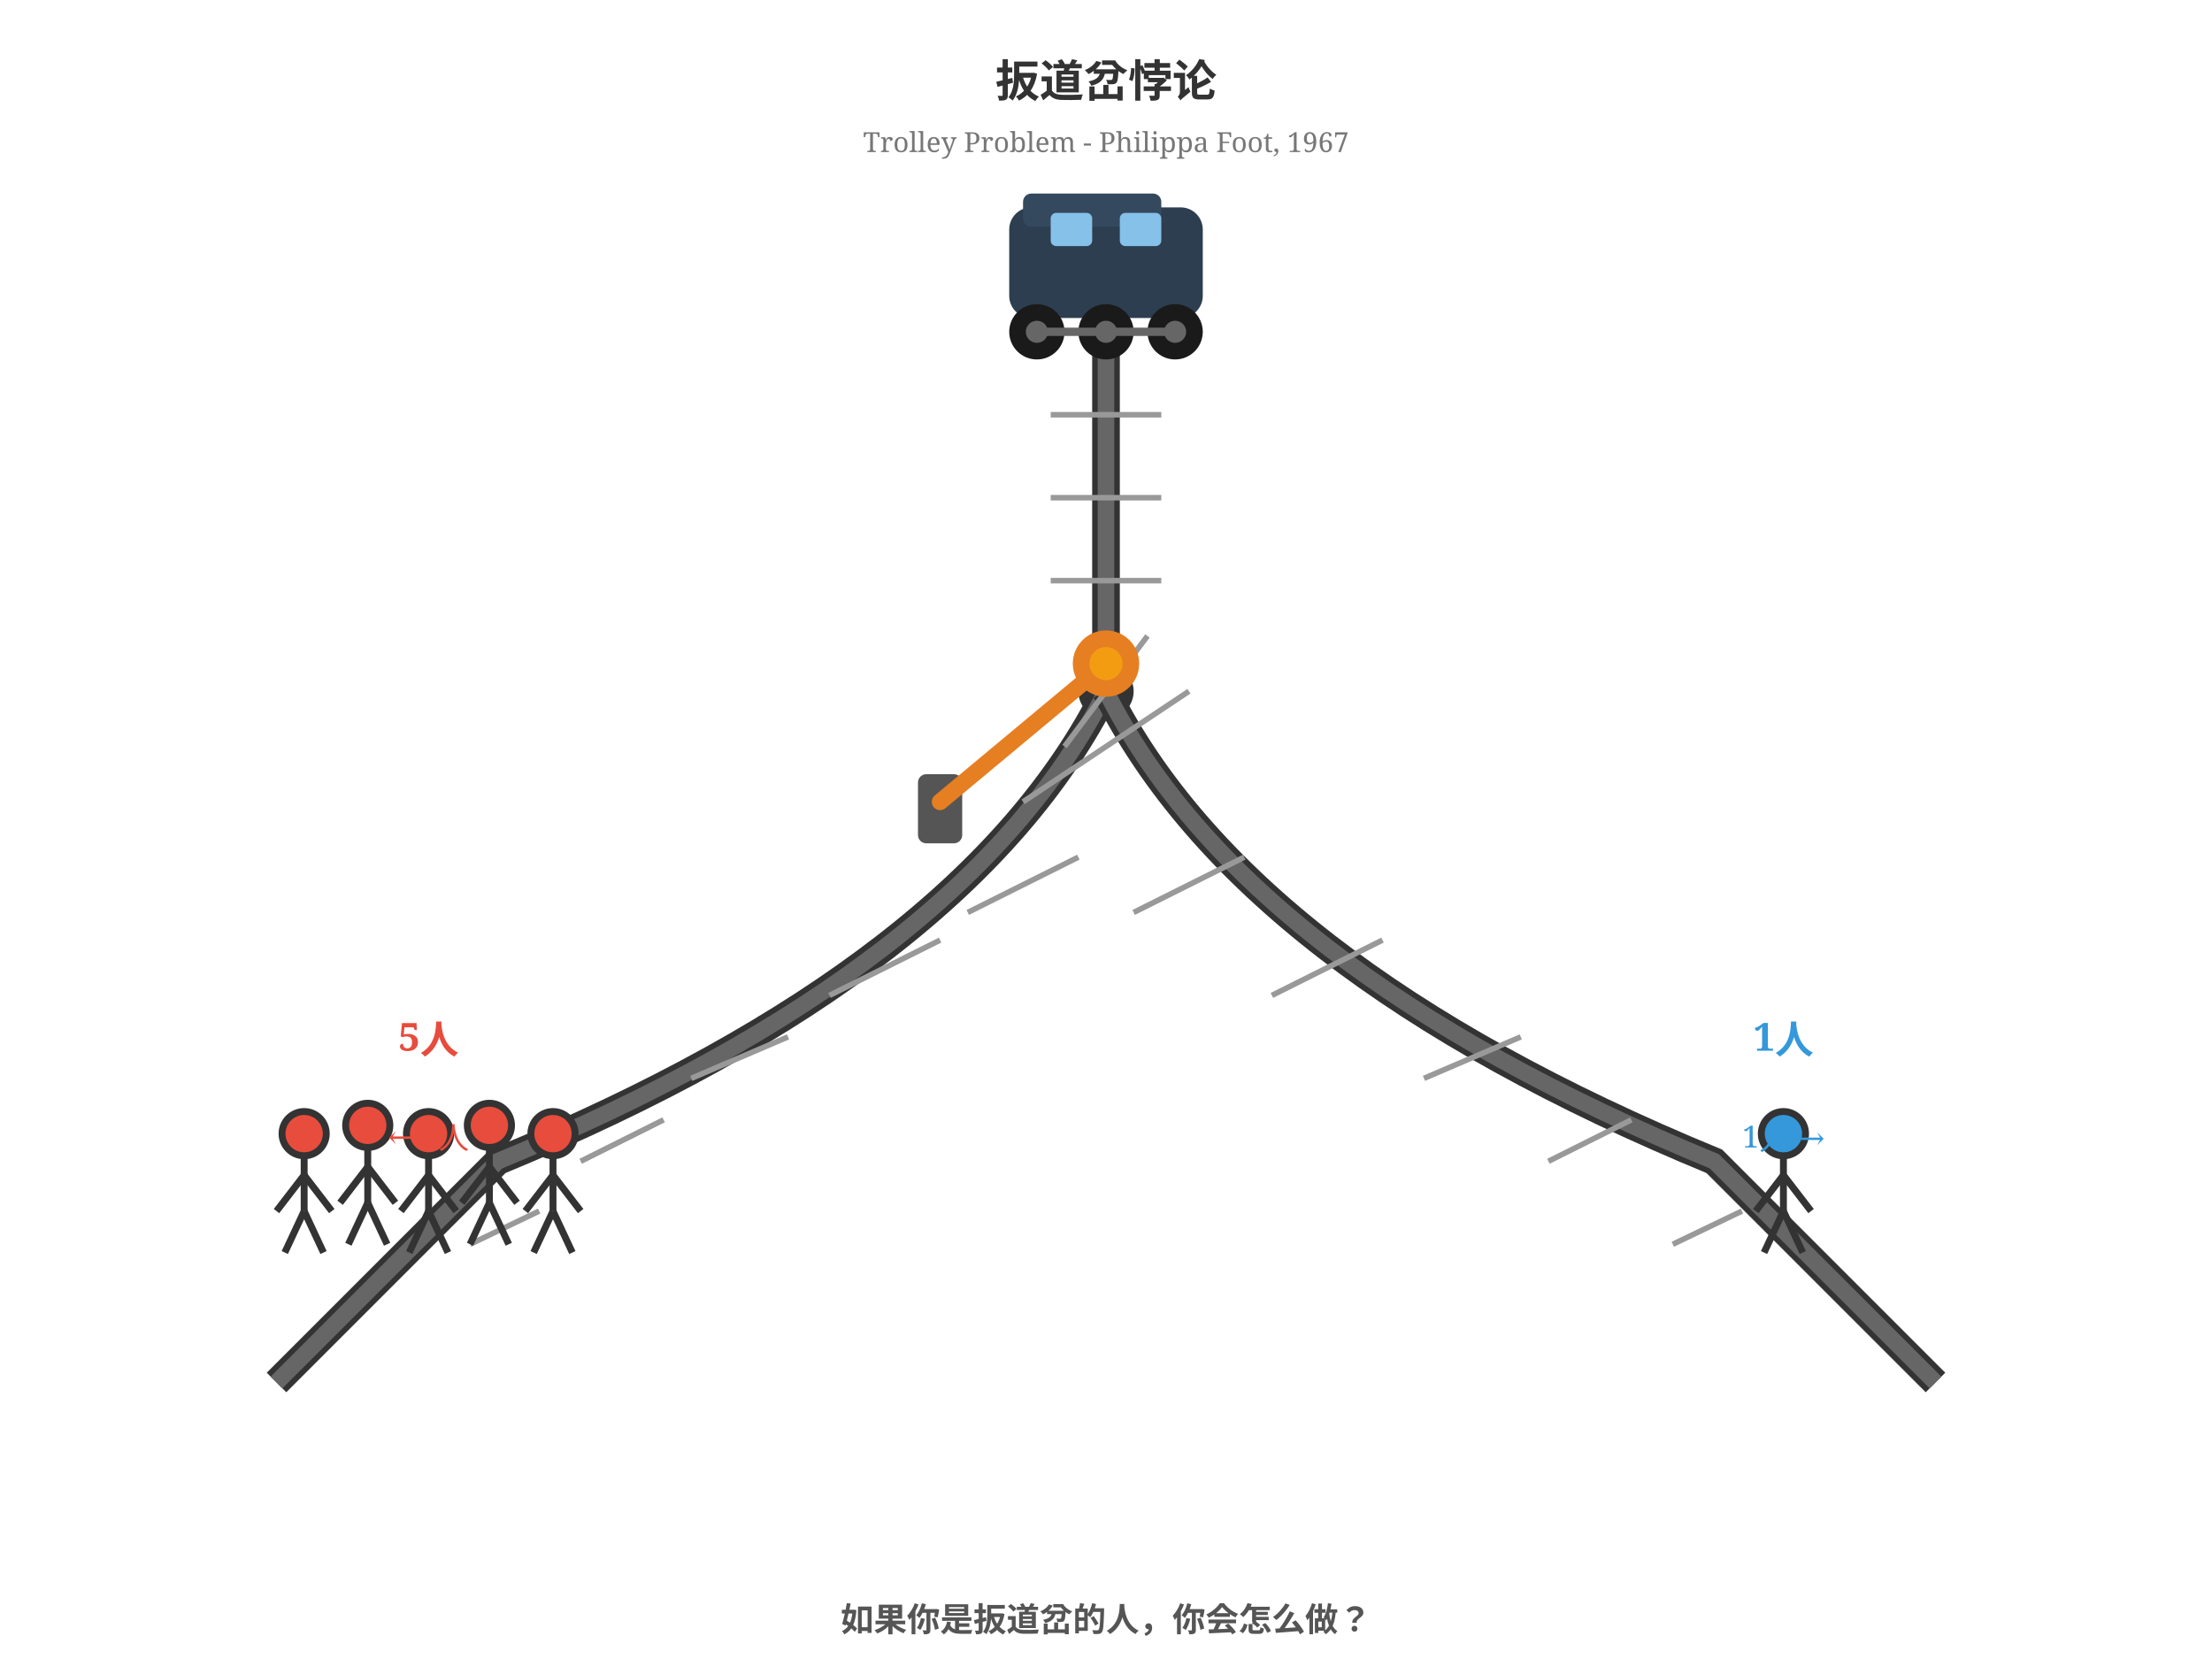
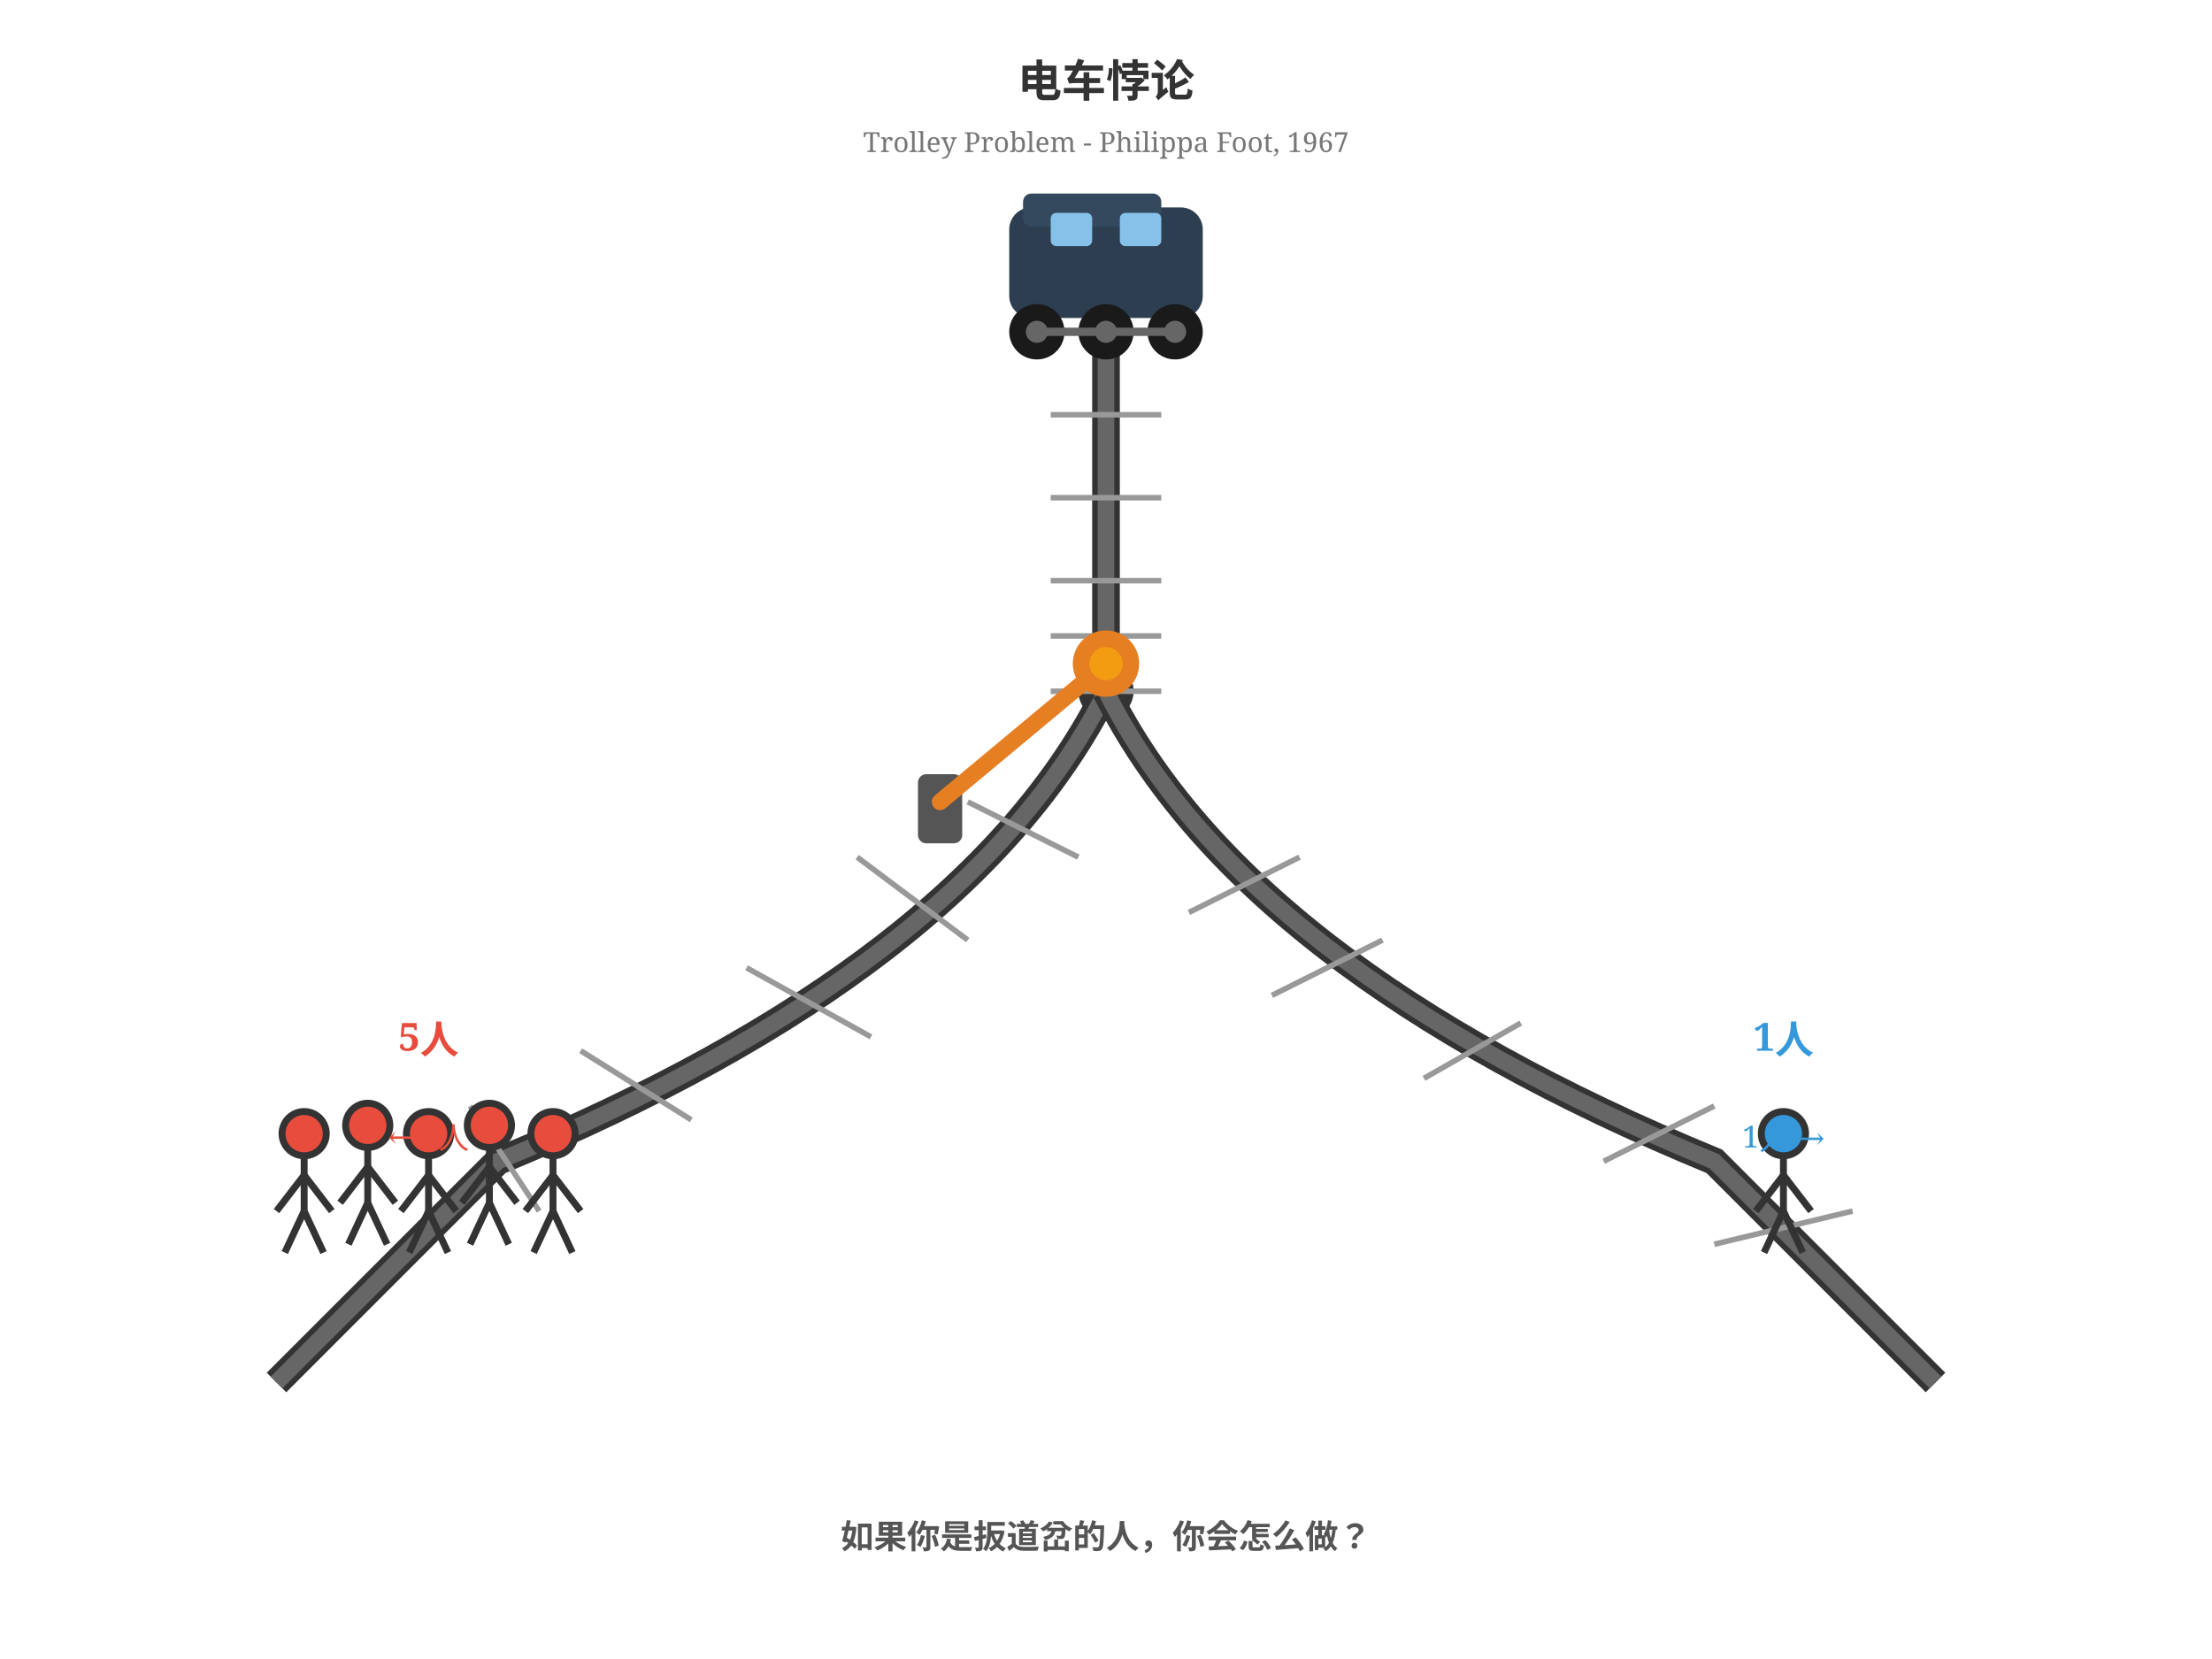
<svg xmlns="http://www.w3.org/2000/svg" viewBox="0 0 800 600" style="font-family: 'Songti SC', serif; background: #fefefe;">
  <rect width="800" height="600" fill="white" />
-   <text x="400" y="35" text-anchor="middle" font-size="16" font-weight="bold" fill="#333">扳道岔悖论</text>
+   <text x="400" y="35" text-anchor="middle" font-size="16" font-weight="bold" fill="#333">电车悖论</text>
  <text x="400" y="55" text-anchor="middle" font-size="10" fill="#777">Trolley Problem - Philippa Foot, 1967</text>
  <path d="M400 80 L400 250" fill="none" stroke="#333" stroke-width="10" />
  <path d="M400 80 L400 250" fill="none" stroke="#666" stroke-width="6" />
  <circle cx="400" cy="250" r="10" fill="#333" />
  <path d="M400 250 Q350 350 180 420 L100 500" fill="none" stroke="#333" stroke-width="10" />
  <path d="M400 250 Q350 350 180 420 L100 500" fill="none" stroke="#666" stroke-width="6" />
  <path d="M400 250 Q450 350 620 420 L700 500" fill="none" stroke="#333" stroke-width="10" />
  <path d="M400 250 Q450 350 620 420 L700 500" fill="none" stroke="#666" stroke-width="6" />
  <g stroke="#999" stroke-width="2">
    <line x1="380" y1="120" x2="420" y2="120" />
    <line x1="380" y1="150" x2="420" y2="150" />
    <line x1="380" y1="180" x2="420" y2="180" />
    <line x1="380" y1="210" x2="420" y2="210" />
-     <line x1="385" y1="270" x2="415" y2="230" />
-     <line x1="370" y1="290" x2="430" y2="250" />
-     <line x1="350" y1="330" x2="390" y2="310" />
-     <line x1="300" y1="360" x2="340" y2="340" />
-     <line x1="250" y1="390" x2="285" y2="375" />
-     <line x1="210" y1="420" x2="240" y2="405" />
-     <line x1="170" y1="450" x2="195" y2="438" />
-     <line x1="410" y1="330" x2="450" y2="310" />
+     <line x1="380" y1="230" x2="420" y2="230" />
+     <line x1="380" y1="250" x2="420" y2="250" />
+     <line x1="350" y1="290" x2="390" y2="310" />
+     <line x1="310" y1="310" x2="350" y2="340" />
+     <line x1="270" y1="350" x2="315" y2="375" />
+     <line x1="210" y1="380" x2="250" y2="405" />
+     <line x1="170" y1="400" x2="195" y2="438" />
+     <line x1="430" y1="330" x2="470" y2="310" />
    <line x1="460" y1="360" x2="500" y2="340" />
-     <line x1="515" y1="390" x2="550" y2="375" />
-     <line x1="560" y1="420" x2="590" y2="405" />
-     <line x1="605" y1="450" x2="630" y2="438" />
+     <line x1="515" y1="390" x2="550" y2="370" />
+     <line x1="580" y1="420" x2="620" y2="400" />
+     <line x1="620" y1="450" x2="670" y2="438" />
  </g>
  <g transform="translate(400, 95)">
    <rect x="-35" y="-20" width="70" height="40" rx="8" fill="#2c3e50" />
    <rect x="-30" y="-25" width="50" height="12" rx="3" fill="#34495e" />
    <rect x="-20" y="-18" width="15" height="12" rx="2" fill="#85c1e9" />
    <rect x="5" y="-18" width="15" height="12" rx="2" fill="#85c1e9" />
    <circle cx="-25" cy="25" r="10" fill="#1a1a1a" />
    <circle cx="-25" cy="25" r="4" fill="#666" />
    <circle cx="0" cy="25" r="10" fill="#1a1a1a" />
    <circle cx="0" cy="25" r="4" fill="#666" />
    <circle cx="25" cy="25" r="10" fill="#1a1a1a" />
    <circle cx="25" cy="25" r="4" fill="#666" />
    <line x1="-25" y1="25" x2="25" y2="25" stroke="#666" stroke-width="3" />
  </g>
  <g transform="translate(155, 435)">
    <text x="0" y="-55" text-anchor="middle" font-size="14" fill="#e74c3c" font-weight="bold">5人</text>
    <g stroke="#333" stroke-width="2.5" fill="none">
      <circle cx="-45" cy="-25" r="8" fill="#e74c3c" />
      <line x1="-45" y1="-17" x2="-45" y2="3" />
      <line x1="-45" y1="-10" x2="-55" y2="3" />
      <line x1="-45" y1="-10" x2="-35" y2="3" />
      <line x1="-45" y1="3" x2="-52" y2="18" />
      <line x1="-45" y1="3" x2="-38" y2="18" />
    </g>
    <g stroke="#333" stroke-width="2.5" fill="none">
      <circle cx="-22" cy="-28" r="8" fill="#e74c3c" />
      <line x1="-22" y1="-20" x2="-22" y2="0" />
      <line x1="-22" y1="-13" x2="-32" y2="0" />
      <line x1="-22" y1="-13" x2="-12" y2="0" />
      <line x1="-22" y1="0" x2="-29" y2="15" />
      <line x1="-22" y1="0" x2="-15" y2="15" />
    </g>
    <g stroke="#333" stroke-width="2.5" fill="none">
      <circle cx="0" cy="-25" r="8" fill="#e74c3c" />
      <line x1="0" y1="-17" x2="0" y2="3" />
      <line x1="0" y1="-10" x2="-10" y2="3" />
      <line x1="0" y1="-10" x2="10" y2="3" />
      <line x1="0" y1="3" x2="-7" y2="18" />
      <line x1="0" y1="3" x2="7" y2="18" />
    </g>
    <g stroke="#333" stroke-width="2.5" fill="none">
      <circle cx="22" cy="-28" r="8" fill="#e74c3c" />
      <line x1="22" y1="-20" x2="22" y2="0" />
      <line x1="22" y1="-13" x2="12" y2="0" />
      <line x1="22" y1="-13" x2="32" y2="0" />
      <line x1="22" y1="0" x2="15" y2="15" />
      <line x1="22" y1="0" x2="29" y2="15" />
    </g>
    <g stroke="#333" stroke-width="2.5" fill="none">
      <circle cx="45" cy="-25" r="8" fill="#e74c3c" />
      <line x1="45" y1="-17" x2="45" y2="3" />
      <line x1="45" y1="-10" x2="35" y2="3" />
      <line x1="45" y1="-10" x2="55" y2="3" />
      <line x1="45" y1="3" x2="38" y2="18" />
      <line x1="45" y1="3" x2="52" y2="18" />
    </g>
  </g>
  <g transform="translate(645, 435)">
    <text x="0" y="-55" text-anchor="middle" font-size="14" fill="#3498db" font-weight="bold">1人</text>
    <g stroke="#333" stroke-width="2.5" fill="none">
      <circle cx="0" cy="-25" r="8" fill="#3498db" />
      <line x1="0" y1="-17" x2="0" y2="3" />
      <line x1="0" y1="-10" x2="-10" y2="3" />
      <line x1="0" y1="-10" x2="10" y2="3" />
      <line x1="0" y1="3" x2="-7" y2="18" />
      <line x1="0" y1="3" x2="7" y2="18" />
    </g>
  </g>
  <g transform="translate(340, 280)">
    <rect x="-8" y="0" width="16" height="25" fill="#555" rx="3" />
    <line x1="0" y1="10" x2="60" y2="-40" stroke="#e67e22" stroke-width="6" stroke-linecap="round" />
    <circle cx="60" cy="-40" r="12" fill="#e67e22" />
    <circle cx="60" cy="-40" r="6" fill="#f39c12" />
  </g>
-   <text x="400" y="590" text-anchor="middle" font-size="12" fill="#555" font-weight="bold">
+   <text x="400" y="560" text-anchor="middle" font-size="12" fill="#555" font-weight="bold">
    如果你是扳道岔的人，你会怎么做？
  </text>
  <text x="155" y="415" text-anchor="middle" font-size="11" fill="#e74c3c">← 5人</text>
  <text x="645" y="415" text-anchor="middle" font-size="11" fill="#3498db">1人 →</text>
</svg>
